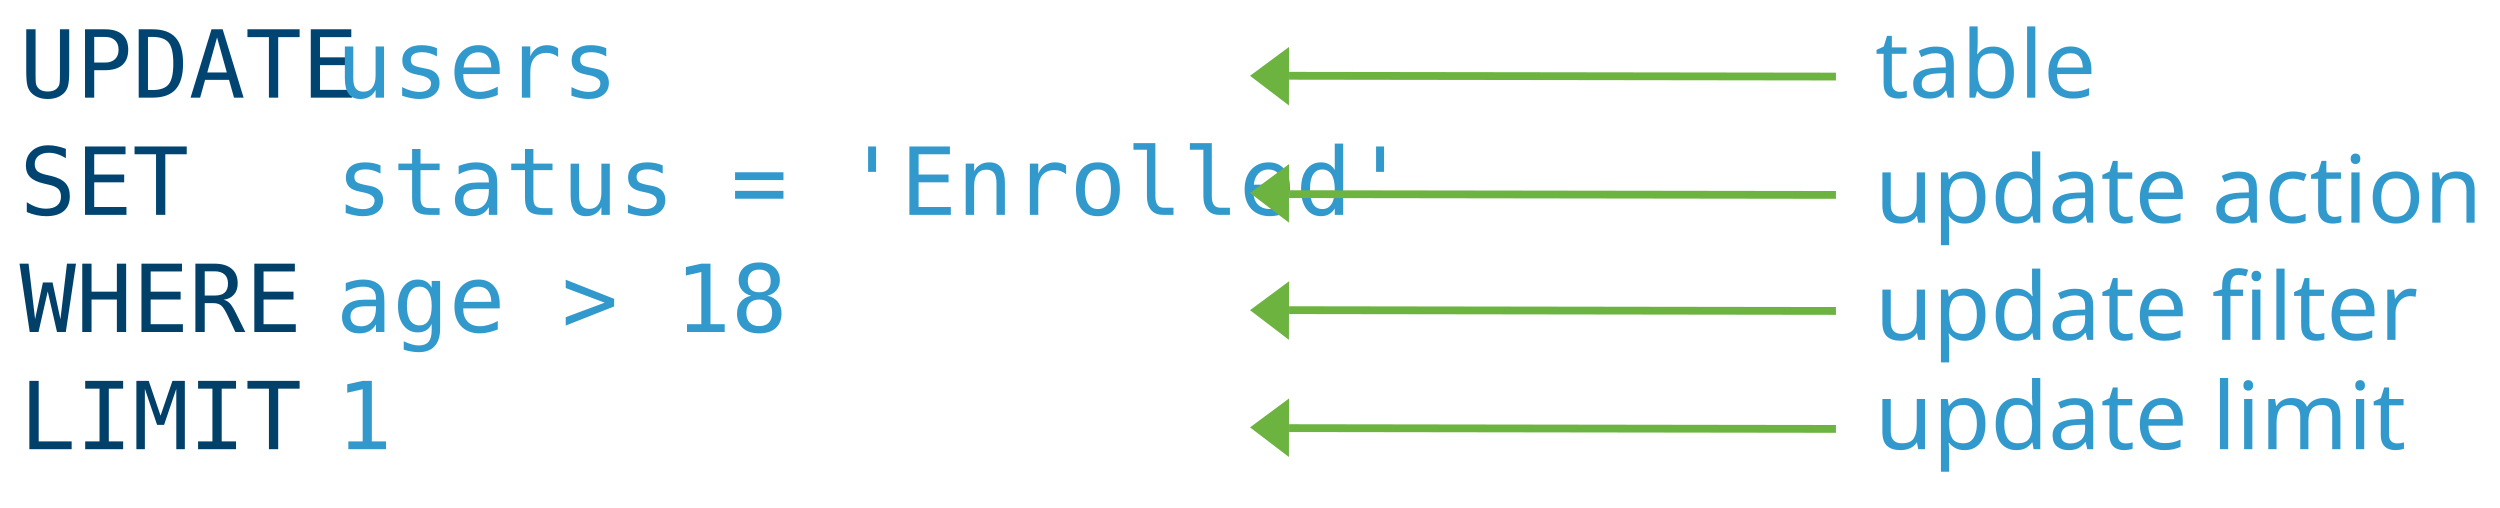
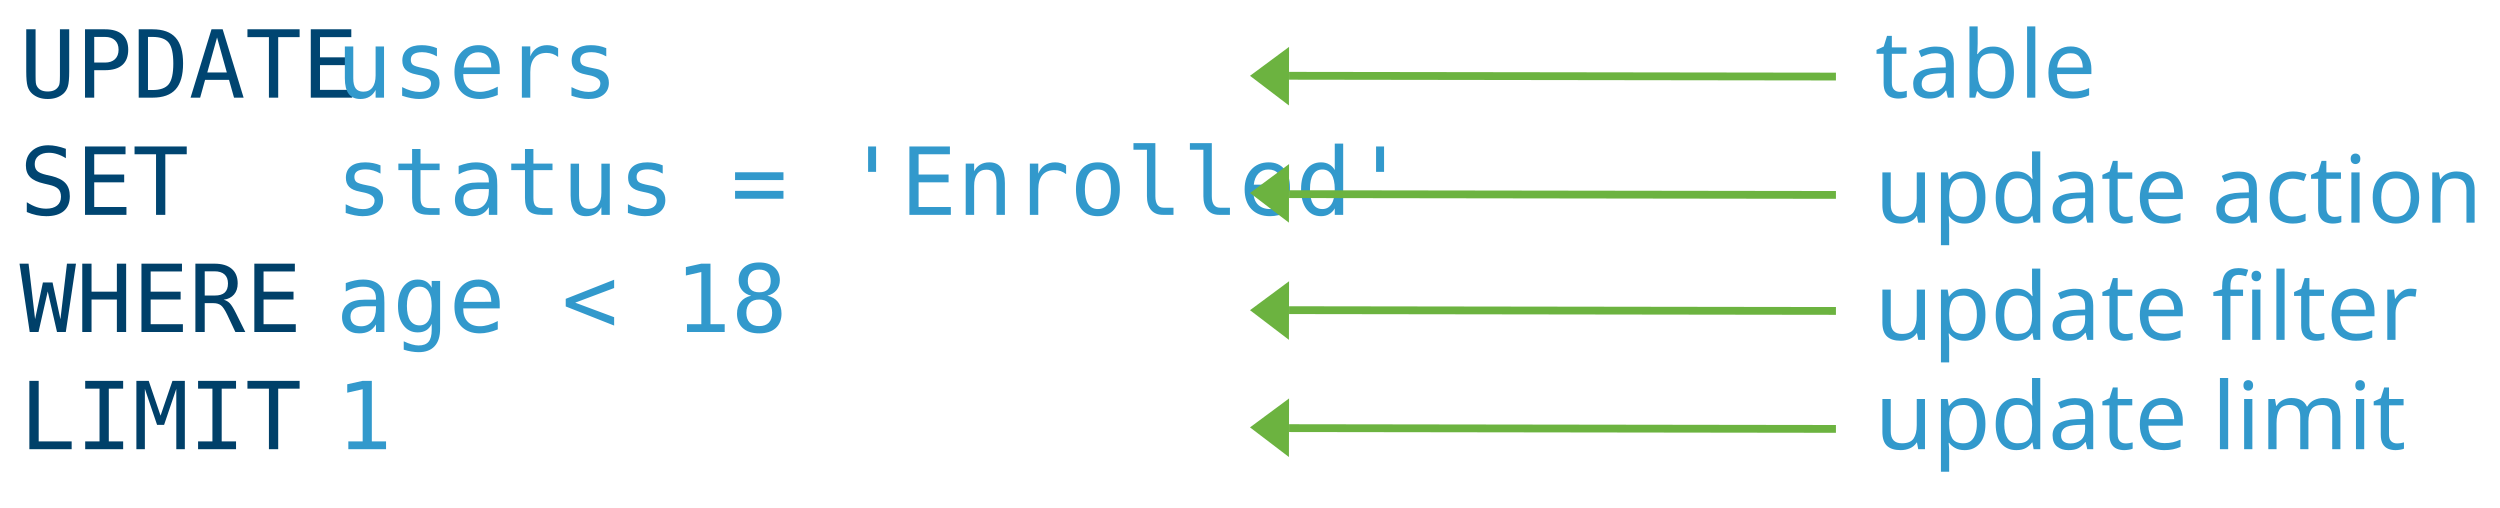
<svg xmlns="http://www.w3.org/2000/svg" version="1.1" x="0" y="0" width="640" height="130" viewBox="0, 0, 640, 130">
  <g id="Layer_1">
    <g>
      <text transform="matrix(1, 0, 0, 1, 41.5, 17.5)">
        <tspan x="-36.5" y="7.5" font-family="Inconsolata" font-size="24" fill="#004571">UPDATE</tspan>
      </text>
      <text transform="matrix(1, 0, 0, 1, 116.5, 17.5)">
        <tspan x="-30.5" y="7.5" font-family="Inconsolata" font-size="24" fill="#3299CC">users </tspan>
      </text>
      <text transform="matrix(1, 0, 0, 1, 23.5, 47.5)">
        <tspan x="-18.5" y="7.5" font-family="Inconsolata" font-size="24" fill="#004571">SET</tspan>
      </text>
      <text transform="matrix(1, 0, 0, 1, 200.5, 47.5)">
        <tspan x="-114.5" y="7.5" font-family="Inconsolata" font-size="24" fill="#3299CC">status = 'Enrolled' </tspan>
      </text>
      <text transform="matrix(1, 0, 0, 1, 35.5, 77.5)">
        <tspan x="-30.5" y="7.5" font-family="Inconsolata" font-size="24" fill="#004069">WHERE</tspan>
      </text>
      <text transform="matrix(1, 0, 0, 1, 134.5, 77.5)">
-         <tspan x="-48.5" y="7.5" font-family="Inconsolata" font-size="24" fill="#3299CC">age &gt; 18</tspan>
+         <tspan x="-48.5" y="7.5" font-family="Inconsolata" font-size="24" fill="#3299CC">age &lt; 18</tspan>
      </text>
-       <text transform="matrix(1, 0, 0, 1, 113.333, 107.5)">
-         <tspan x="-27.333" y="7.5" font-family="Inconsolata" font-size="24" fill="#3299CC">1</tspan>
+       <text transform="matrix(1, 0, 0, 1, 92.5, 107.5)">
+         <tspan x="-6.5" y="7.5" font-family="Inconsolata" font-size="24" fill="#3299CC">1</tspan>
      </text>
      <text transform="matrix(1, 0, 0, 1, 35.5, 107.5)">
        <tspan x="-30.5" y="7.5" font-family="Inconsolata" font-size="24" fill="#004069">LIMIT</tspan>
      </text>
    </g>
    <g>
      <g>
        <path d="M470,19.6 L330,19.4" fill-opacity="0" stroke="#6CB340" stroke-width="2" />
        <path d="M330,12 L329.965,27 L320,19.408 L330,12 z" fill="#6CB340" />
      </g>
      <text transform="matrix(1, 0, 0, 1, 503.996, 17.5)">
        <tspan x="-23.996" y="7.5" font-family="GillSans" font-size="24" fill="#3299CC">table</tspan>
      </text>
    </g>
    <g>
      <text transform="matrix(1, 0, 0, 1, 546.441, 49.5)">
        <tspan x="-66.441" y="7.5" font-family="GillSans" font-size="24" fill="#3299CC">update action</tspan>
      </text>
      <g>
        <path d="M470,49.9 L330,49.7" fill-opacity="0" stroke="#6CB340" stroke-width="2" />
        <path d="M330,42 L329.965,57 L320,49.408 L330,42 z" fill="#6CB340" />
      </g>
    </g>
    <g>
-       <text transform="matrix(1, 0, 0, 1, 551.703, 79.5)">
-         <tspan x="-71.703" y="7.5" font-family="GillSans" font-size="24" fill="#3299CC">update filter</tspan>
+       <text transform="matrix(1, 0, 0, 1, 539.943, 79.5)">
+         <tspan x="-59.943" y="7.5" font-family="GillSans" font-size="24" fill="#3299CC">update filter</tspan>
      </text>
      <g>
        <path d="M470,79.6 L330,79.4" fill-opacity="0" stroke="#6CB340" stroke-width="2" />
        <path d="M330,72 L329.965,87 L320,79.408 L330,72 z" fill="#6CB340" />
      </g>
    </g>
    <g>
      <text transform="matrix(1, 0, 0, 1, 537.957, 107.5)">
        <tspan x="-57.957" y="7.5" font-family="GillSans" font-size="24" fill="#3299CC">update limit</tspan>
      </text>
      <g>
        <path d="M470,109.8 L330,109.6" fill-opacity="0" stroke="#6CB340" stroke-width="2" />
        <path d="M330,102 L329.965,117 L320,109.408 L330,102 z" fill="#6CB340" />
      </g>
    </g>
  </g>
</svg>
